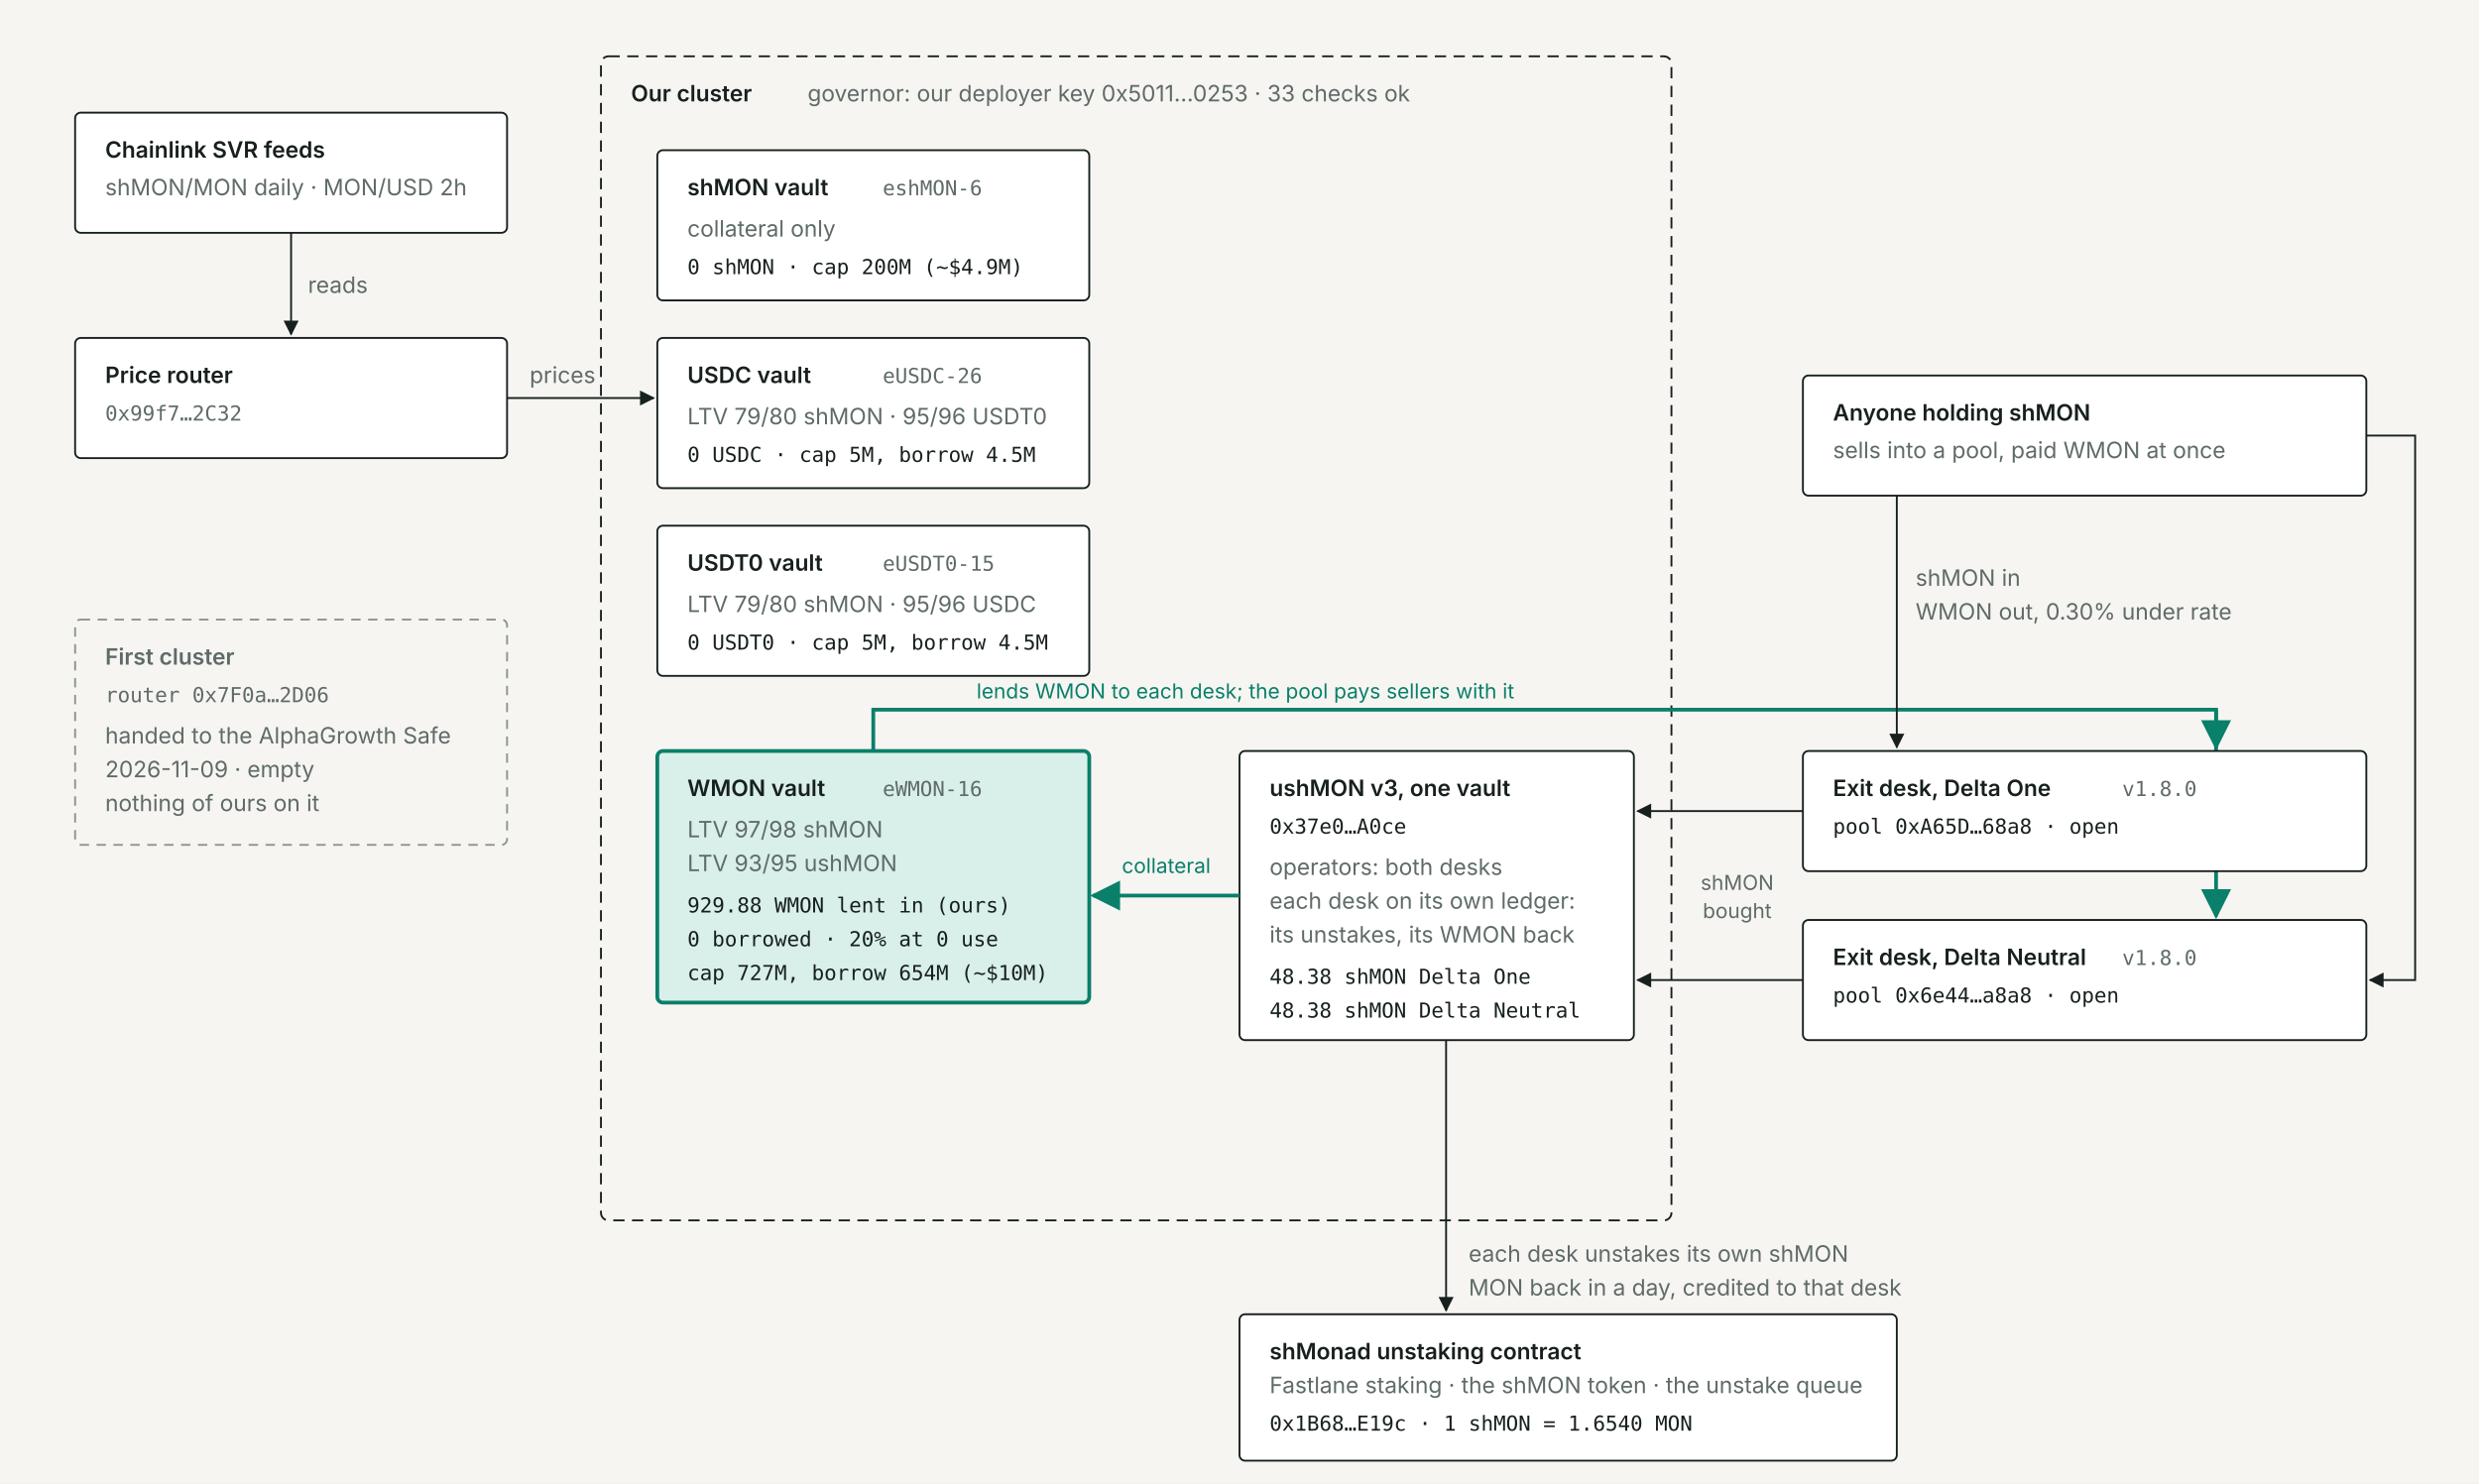
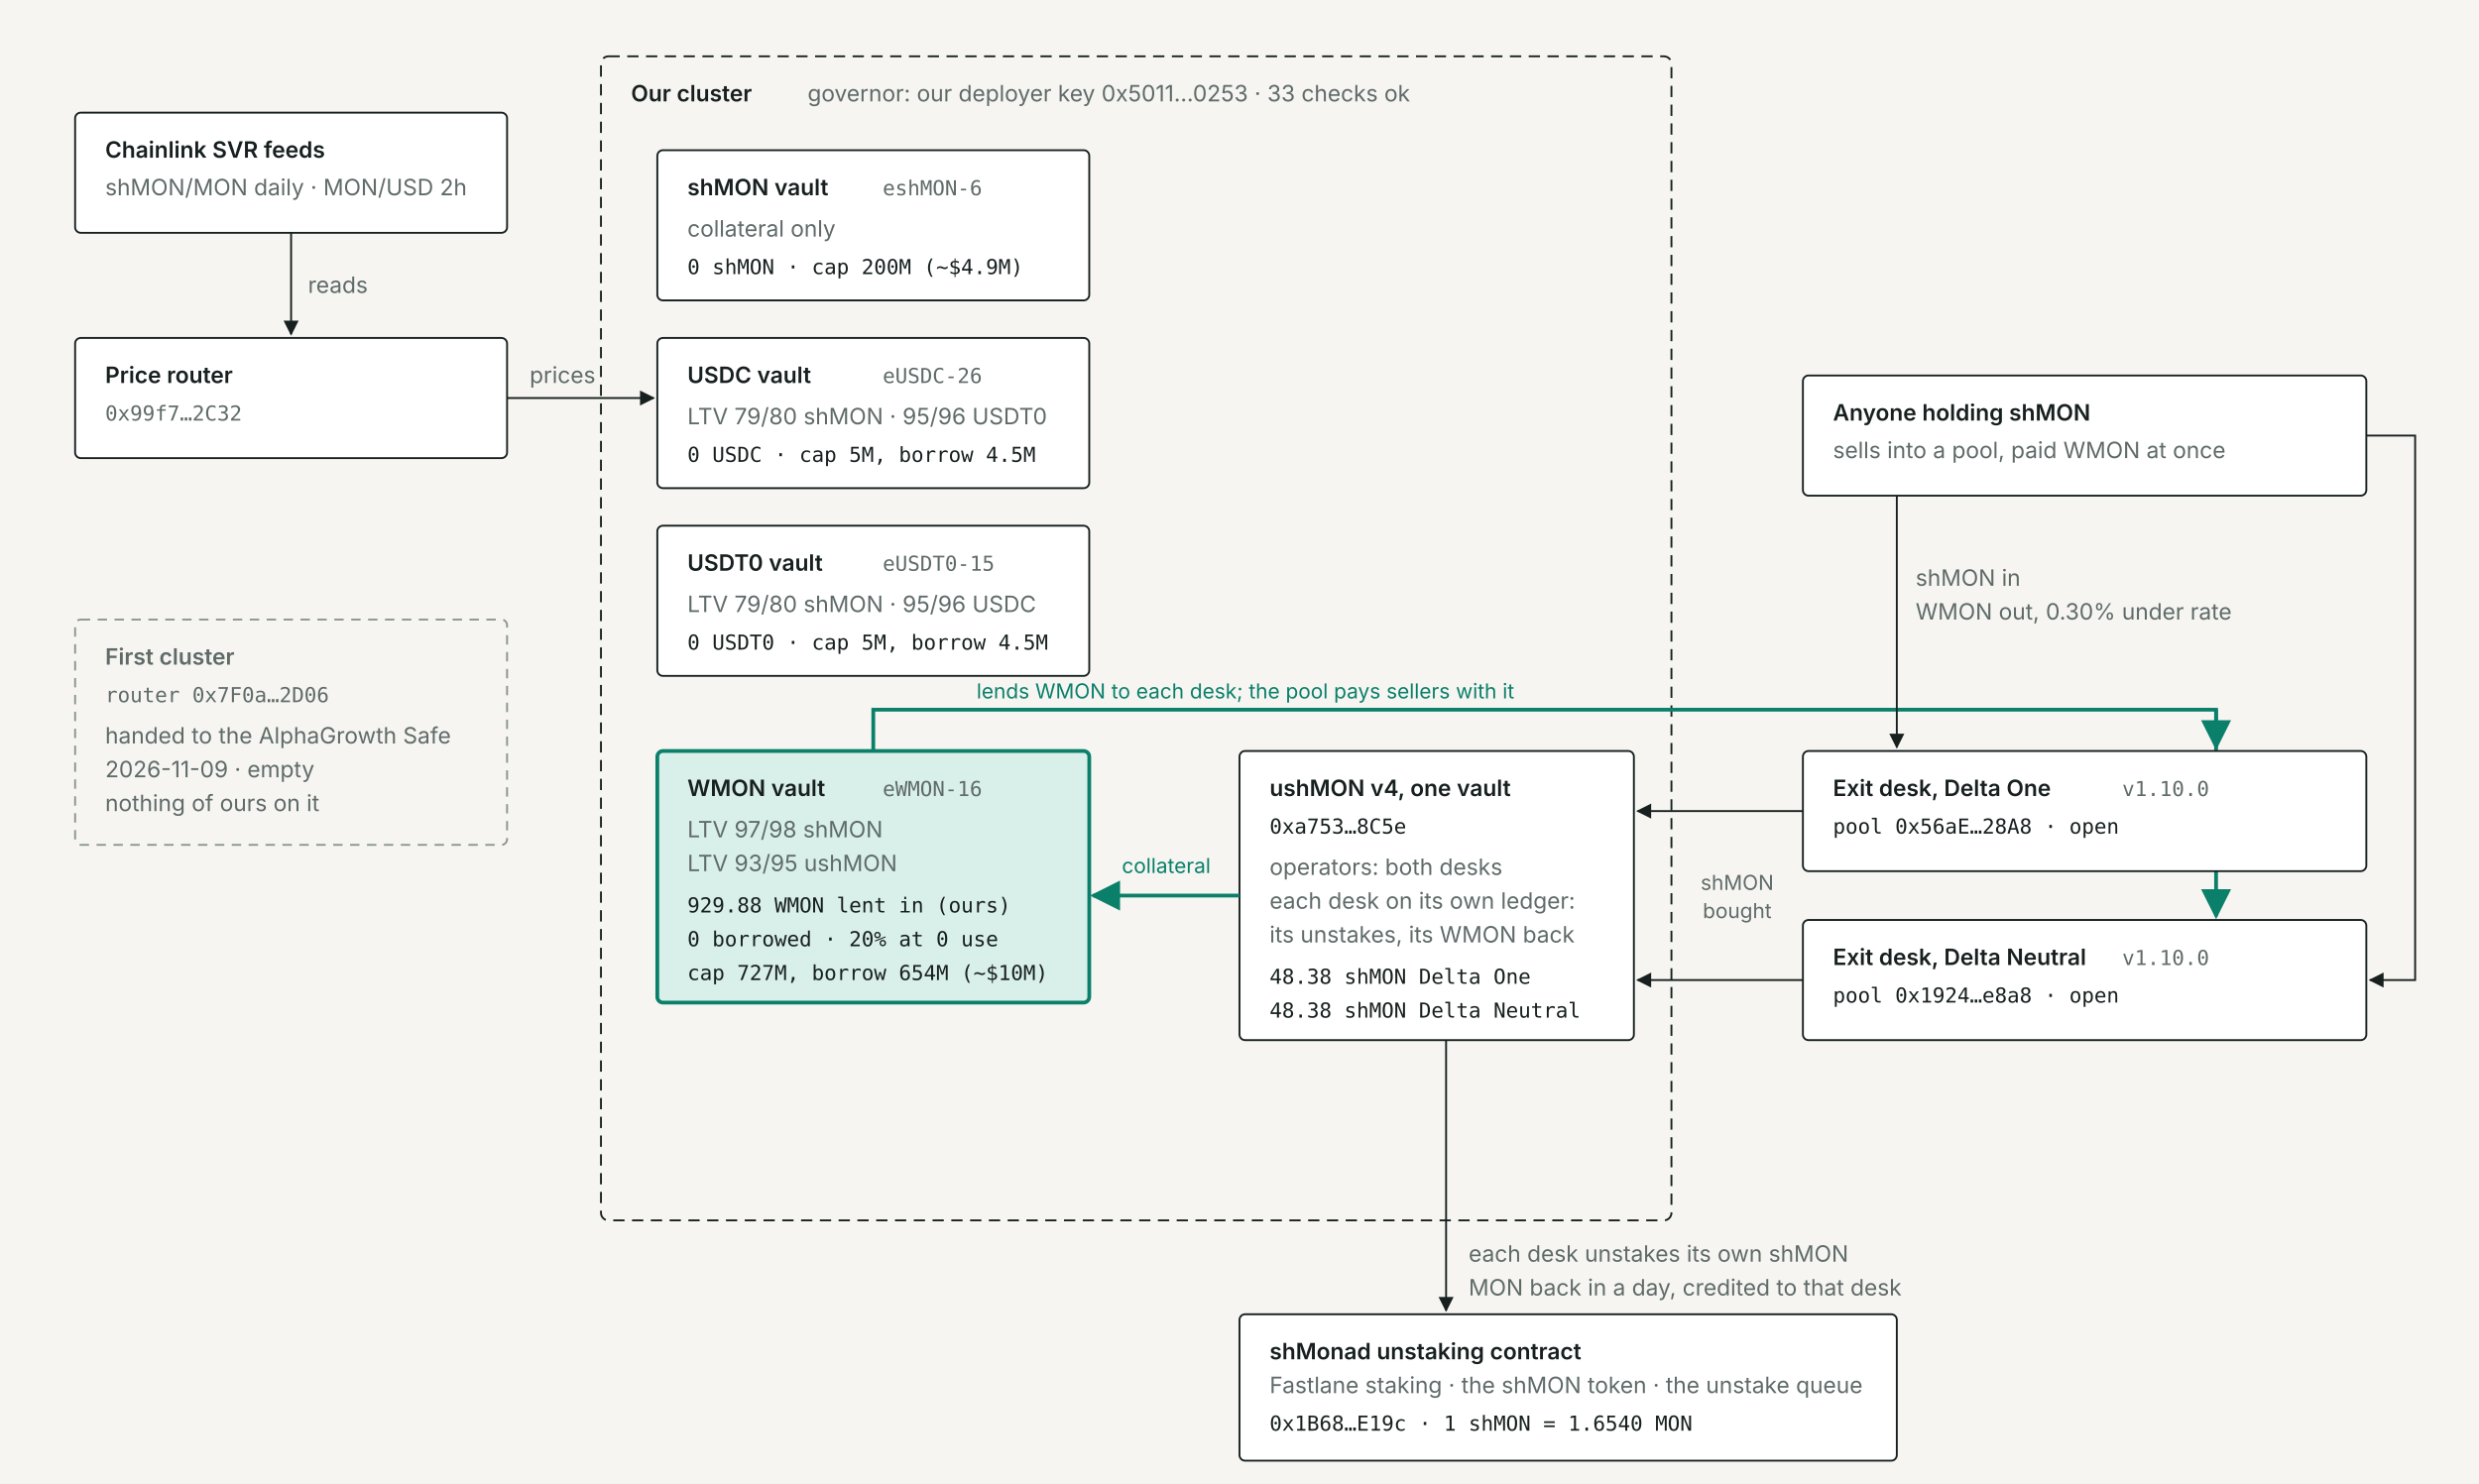
<svg xmlns="http://www.w3.org/2000/svg" width="1320" height="790" viewBox="0 0 1320 790" role="img" aria-label="Our Euler cluster on Monad: a price router feeding four lending vaults; the WMON vault lends to the two exit desks against their ushMON vault; each desk owns an EulerSwap pool that buys shMON from anyone; the shMON unstakes through shMonad in a day. The first cluster, handed to AlphaGrowth, sits empty." style="color:#17201f">
  <rect x="0" y="0" width="1320" height="790" fill="#f6f5f1" />
  <defs>
    <marker id="arrow" viewBox="0 0 10 10" refX="9" refY="5" markerWidth="8" markerHeight="8" orient="auto-start-reverse">
      <path d="M0,0 L10,5 L0,10 z" fill="#17201f" />
    </marker>
    <marker id="arrow-accent" viewBox="0 0 10 10" refX="9" refY="5" markerWidth="8" markerHeight="8" orient="auto-start-reverse">
      <path d="M0,0 L10,5 L0,10 z" fill="#0a7f6a" />
    </marker>
  </defs>
  <g font-family="IBM Plex Sans, system-ui, -apple-system, Segoe UI, sans-serif" font-size="12" fill="#17201f">
    <rect x="40" y="60" width="230" height="64" rx="3" fill="#ffffff" stroke="#17201f" />
    <text x="56" y="84" font-weight="600">Chainlink SVR feeds</text>
    <text x="56" y="104" fill="#5f6b69">shMON/MON daily · MON/USD 2h</text>
    <line x1="155" y1="124" x2="155" y2="178" stroke="#17201f" marker-end="url(#arrow)" />
    <text x="164" y="156" fill="#5f6b69">reads</text>
    <rect x="40" y="180" width="230" height="64" rx="3" fill="#ffffff" stroke="#17201f" />
    <text x="56" y="204" font-weight="600">Price router</text>
    <text x="56" y="224" fill="#5f6b69" font-family="IBM Plex Mono, Menlo, monospace" font-size="11">0x99f7…2C32</text>
    <line x1="270" y1="212" x2="348" y2="212" stroke="#17201f" marker-end="url(#arrow)" />
    <text x="282" y="204" fill="#5f6b69">prices</text>
    <rect x="40" y="330" width="230" height="120" rx="3" fill="none" stroke="#8a948f" stroke-dasharray="5 4" />
    <text x="56" y="354" font-weight="600" fill="#5f6b69">First cluster</text>
    <text x="56" y="374" fill="#5f6b69" font-family="IBM Plex Mono, Menlo, monospace" font-size="11">router 0x7F0a…2D06</text>
    <text x="56" y="396" fill="#5f6b69">handed to the AlphaGrowth Safe</text>
    <text x="56" y="414" fill="#5f6b69">2026-11-09 · empty</text>
    <text x="56" y="432" fill="#5f6b69">nothing of ours on it</text>
    <rect x="320" y="30" width="570" height="620" rx="4" fill="none" stroke="#17201f" stroke-dasharray="6 4" />
    <text x="336" y="54" font-weight="600">Our cluster</text>
    <text x="430" y="54" fill="#5f6b69">governor: our deployer key 0x5011…0253 · 33 checks ok</text>
    <rect x="350" y="80" width="230" height="80" rx="3" fill="#ffffff" stroke="#17201f" />
    <text x="366" y="104" font-weight="600">shMON vault</text>
    <text x="470" y="104" fill="#5f6b69" font-family="IBM Plex Mono, Menlo, monospace" font-size="11">eshMON-6</text>
    <text x="366" y="126" fill="#5f6b69">collateral only</text>
    <text x="366" y="146" font-family="IBM Plex Mono, Menlo, monospace" font-size="11">0 shMON · cap 200M (~$4.9M)</text>
    <rect x="350" y="180" width="230" height="80" rx="3" fill="#ffffff" stroke="#17201f" />
    <text x="366" y="204" font-weight="600">USDC vault</text>
    <text x="470" y="204" fill="#5f6b69" font-family="IBM Plex Mono, Menlo, monospace" font-size="11">eUSDC-26</text>
    <text x="366" y="226" fill="#5f6b69">LTV 79/80 shMON · 95/96 USDT0</text>
    <text x="366" y="246" font-family="IBM Plex Mono, Menlo, monospace" font-size="11">0 USDC · cap 5M, borrow 4.5M</text>
    <rect x="350" y="280" width="230" height="80" rx="3" fill="#ffffff" stroke="#17201f" />
    <text x="366" y="304" font-weight="600">USDT0 vault</text>
    <text x="470" y="304" fill="#5f6b69" font-family="IBM Plex Mono, Menlo, monospace" font-size="11">eUSDT0-15</text>
    <text x="366" y="326" fill="#5f6b69">LTV 79/80 shMON · 95/96 USDC</text>
    <text x="366" y="346" font-family="IBM Plex Mono, Menlo, monospace" font-size="11">0 USDT0 · cap 5M, borrow 4.5M</text>
    <path d="M465,400 V378 H1180 V488" fill="none" stroke="#0a7f6a" stroke-width="2" marker-end="url(#arrow-accent)" />
    <line x1="1180" y1="378" x2="1180" y2="398" stroke="#0a7f6a" stroke-width="2" marker-end="url(#arrow-accent)" />
    <text x="520" y="372" fill="#0a7f6a" font-size="11">lends WMON to each desk; the pool pays sellers with it</text>
    <rect x="350" y="400" width="230" height="134" rx="3" fill="#d9efe9" stroke="#0a7f6a" stroke-width="2" />
    <text x="366" y="424" font-weight="600">WMON vault</text>
    <text x="470" y="424" fill="#5f6b69" font-family="IBM Plex Mono, Menlo, monospace" font-size="11">eWMON-16</text>
    <text x="366" y="446" fill="#5f6b69">LTV 97/98 shMON</text>
    <text x="366" y="464" fill="#5f6b69">LTV 93/95 ushMON</text>
    <text x="366" y="486" font-family="IBM Plex Mono, Menlo, monospace" font-size="11">929.88 WMON lent in (ours)</text>
    <text x="366" y="504" font-family="IBM Plex Mono, Menlo, monospace" font-size="11">0 borrowed · 20% at 0 use</text>
    <text x="366" y="522" font-family="IBM Plex Mono, Menlo, monospace" font-size="11">cap 727M, borrow 654M (~$10M)</text>
    <rect x="660" y="400" width="210" height="154" rx="3" fill="#ffffff" stroke="#17201f" />
-     <text x="676" y="424" font-weight="600">ushMON v3, one vault</text>
-     <text x="676" y="444" font-family="IBM Plex Mono, Menlo, monospace" font-size="11">0x37e0…A0ce</text>
+     <text x="676" y="424" font-weight="600">ushMON v4, one vault</text>
+     <text x="676" y="444" font-family="IBM Plex Mono, Menlo, monospace" font-size="11">0xa753…8C5e</text>
    <text x="676" y="466" fill="#5f6b69">operators: both desks</text>
    <text x="676" y="484" fill="#5f6b69">each desk on its own ledger:</text>
    <text x="676" y="502" fill="#5f6b69">its unstakes, its WMON back</text>
    <text x="676" y="524" font-family="IBM Plex Mono, Menlo, monospace" font-size="11">48.38 shMON Delta One</text>
    <text x="676" y="542" font-family="IBM Plex Mono, Menlo, monospace" font-size="11">48.38 shMON Delta Neutral</text>
    <line x1="660" y1="477" x2="582" y2="477" stroke="#0a7f6a" stroke-width="2" marker-end="url(#arrow-accent)" />
    <text x="621" y="465" fill="#0a7f6a" font-size="11" text-anchor="middle">collateral</text>
    <rect x="960" y="200" width="300" height="64" rx="3" fill="#ffffff" stroke="#17201f" />
    <text x="976" y="224" font-weight="600">Anyone holding shMON</text>
    <text x="976" y="244" fill="#5f6b69">sells into a pool, paid WMON at once</text>
    <line x1="1010" y1="264" x2="1010" y2="398" stroke="#17201f" marker-end="url(#arrow)" />
    <text x="1020" y="312" fill="#5f6b69">shMON in</text>
    <text x="1020" y="330" fill="#5f6b69">WMON out, 0.30% under rate</text>
    <polyline points="1260,232 1286,232 1286,522 1262,522" fill="none" stroke="#17201f" marker-end="url(#arrow)" />
    <rect x="960" y="400" width="300" height="64" rx="3" fill="#ffffff" stroke="#17201f" />
    <text x="976" y="424" font-weight="600">Exit desk, Delta One</text>
-     <text x="1130" y="424" fill="#5f6b69" font-family="IBM Plex Mono, Menlo, monospace" font-size="11">v1.8.0</text>
-     <text x="976" y="444" font-family="IBM Plex Mono, Menlo, monospace" font-size="11">pool 0xA65D…68a8 · open</text>
+     <text x="1130" y="424" fill="#5f6b69" font-family="IBM Plex Mono, Menlo, monospace" font-size="11">v1.10.0</text>
+     <text x="976" y="444" font-family="IBM Plex Mono, Menlo, monospace" font-size="11">pool 0x56aE…28A8 · open</text>
    <rect x="960" y="490" width="300" height="64" rx="3" fill="#ffffff" stroke="#17201f" />
    <text x="976" y="514" font-weight="600">Exit desk, Delta Neutral</text>
-     <text x="1130" y="514" fill="#5f6b69" font-family="IBM Plex Mono, Menlo, monospace" font-size="11">v1.8.0</text>
-     <text x="976" y="534" font-family="IBM Plex Mono, Menlo, monospace" font-size="11">pool 0x6e44…a8a8 · open</text>
+     <text x="1130" y="514" fill="#5f6b69" font-family="IBM Plex Mono, Menlo, monospace" font-size="11">v1.10.0</text>
+     <text x="976" y="534" font-family="IBM Plex Mono, Menlo, monospace" font-size="11">pool 0x1924…e8a8 · open</text>
    <line x1="960" y1="432" x2="872" y2="432" stroke="#17201f" marker-end="url(#arrow)" />
    <line x1="960" y1="522" x2="872" y2="522" stroke="#17201f" marker-end="url(#arrow)" />
    <text x="925" y="474" fill="#5f6b69" font-size="11" text-anchor="middle">shMON</text>
    <text x="925" y="489" fill="#5f6b69" font-size="11" text-anchor="middle">bought</text>
    <rect x="660" y="700" width="350" height="78" rx="3" fill="#ffffff" stroke="#17201f" />
    <text x="676" y="724" font-weight="600">shMonad unstaking contract</text>
    <text x="676" y="742" fill="#5f6b69">Fastlane staking · the shMON token · the unstake queue</text>
    <text x="676" y="762" font-family="IBM Plex Mono, Menlo, monospace" font-size="11">0x1B68…E19c · 1 shMON = 1.6540 MON</text>
    <line x1="770" y1="554" x2="770" y2="698" stroke="#17201f" marker-end="url(#arrow)" />
    <text x="782" y="672" fill="#5f6b69">each desk unstakes its own shMON</text>
    <text x="782" y="690" fill="#5f6b69">MON back in a day, credited to that desk</text>
  </g>
</svg>
